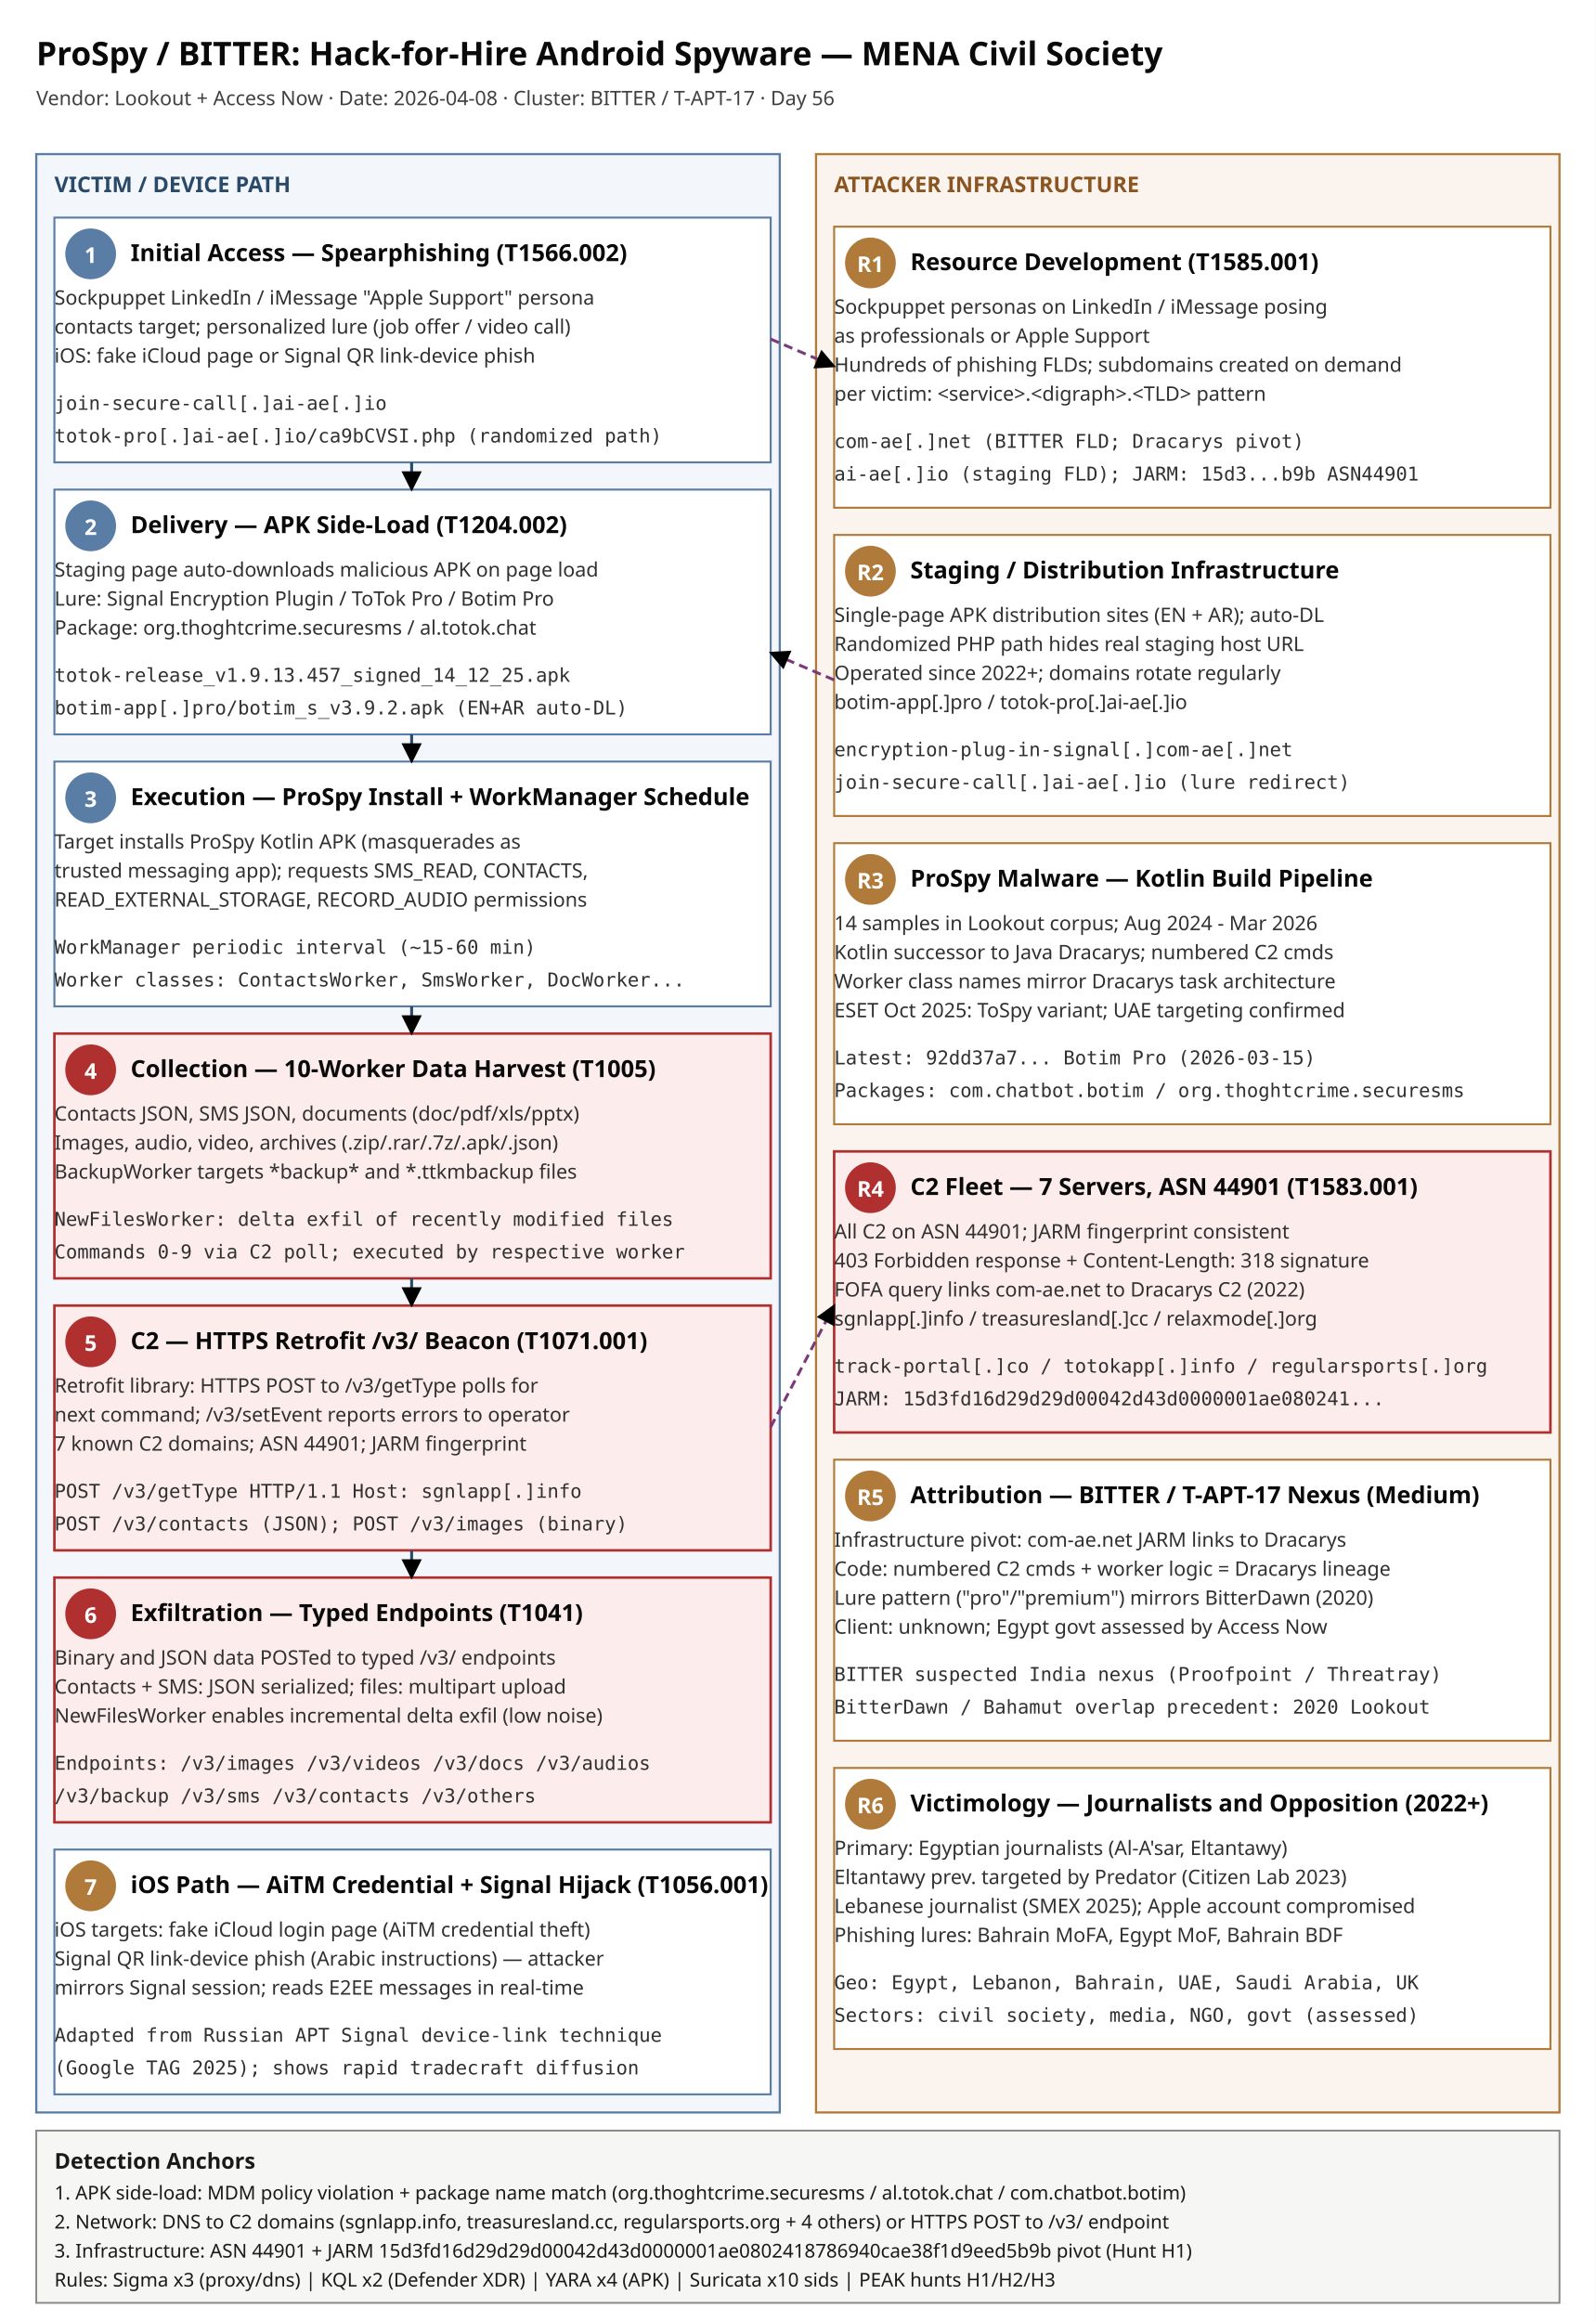
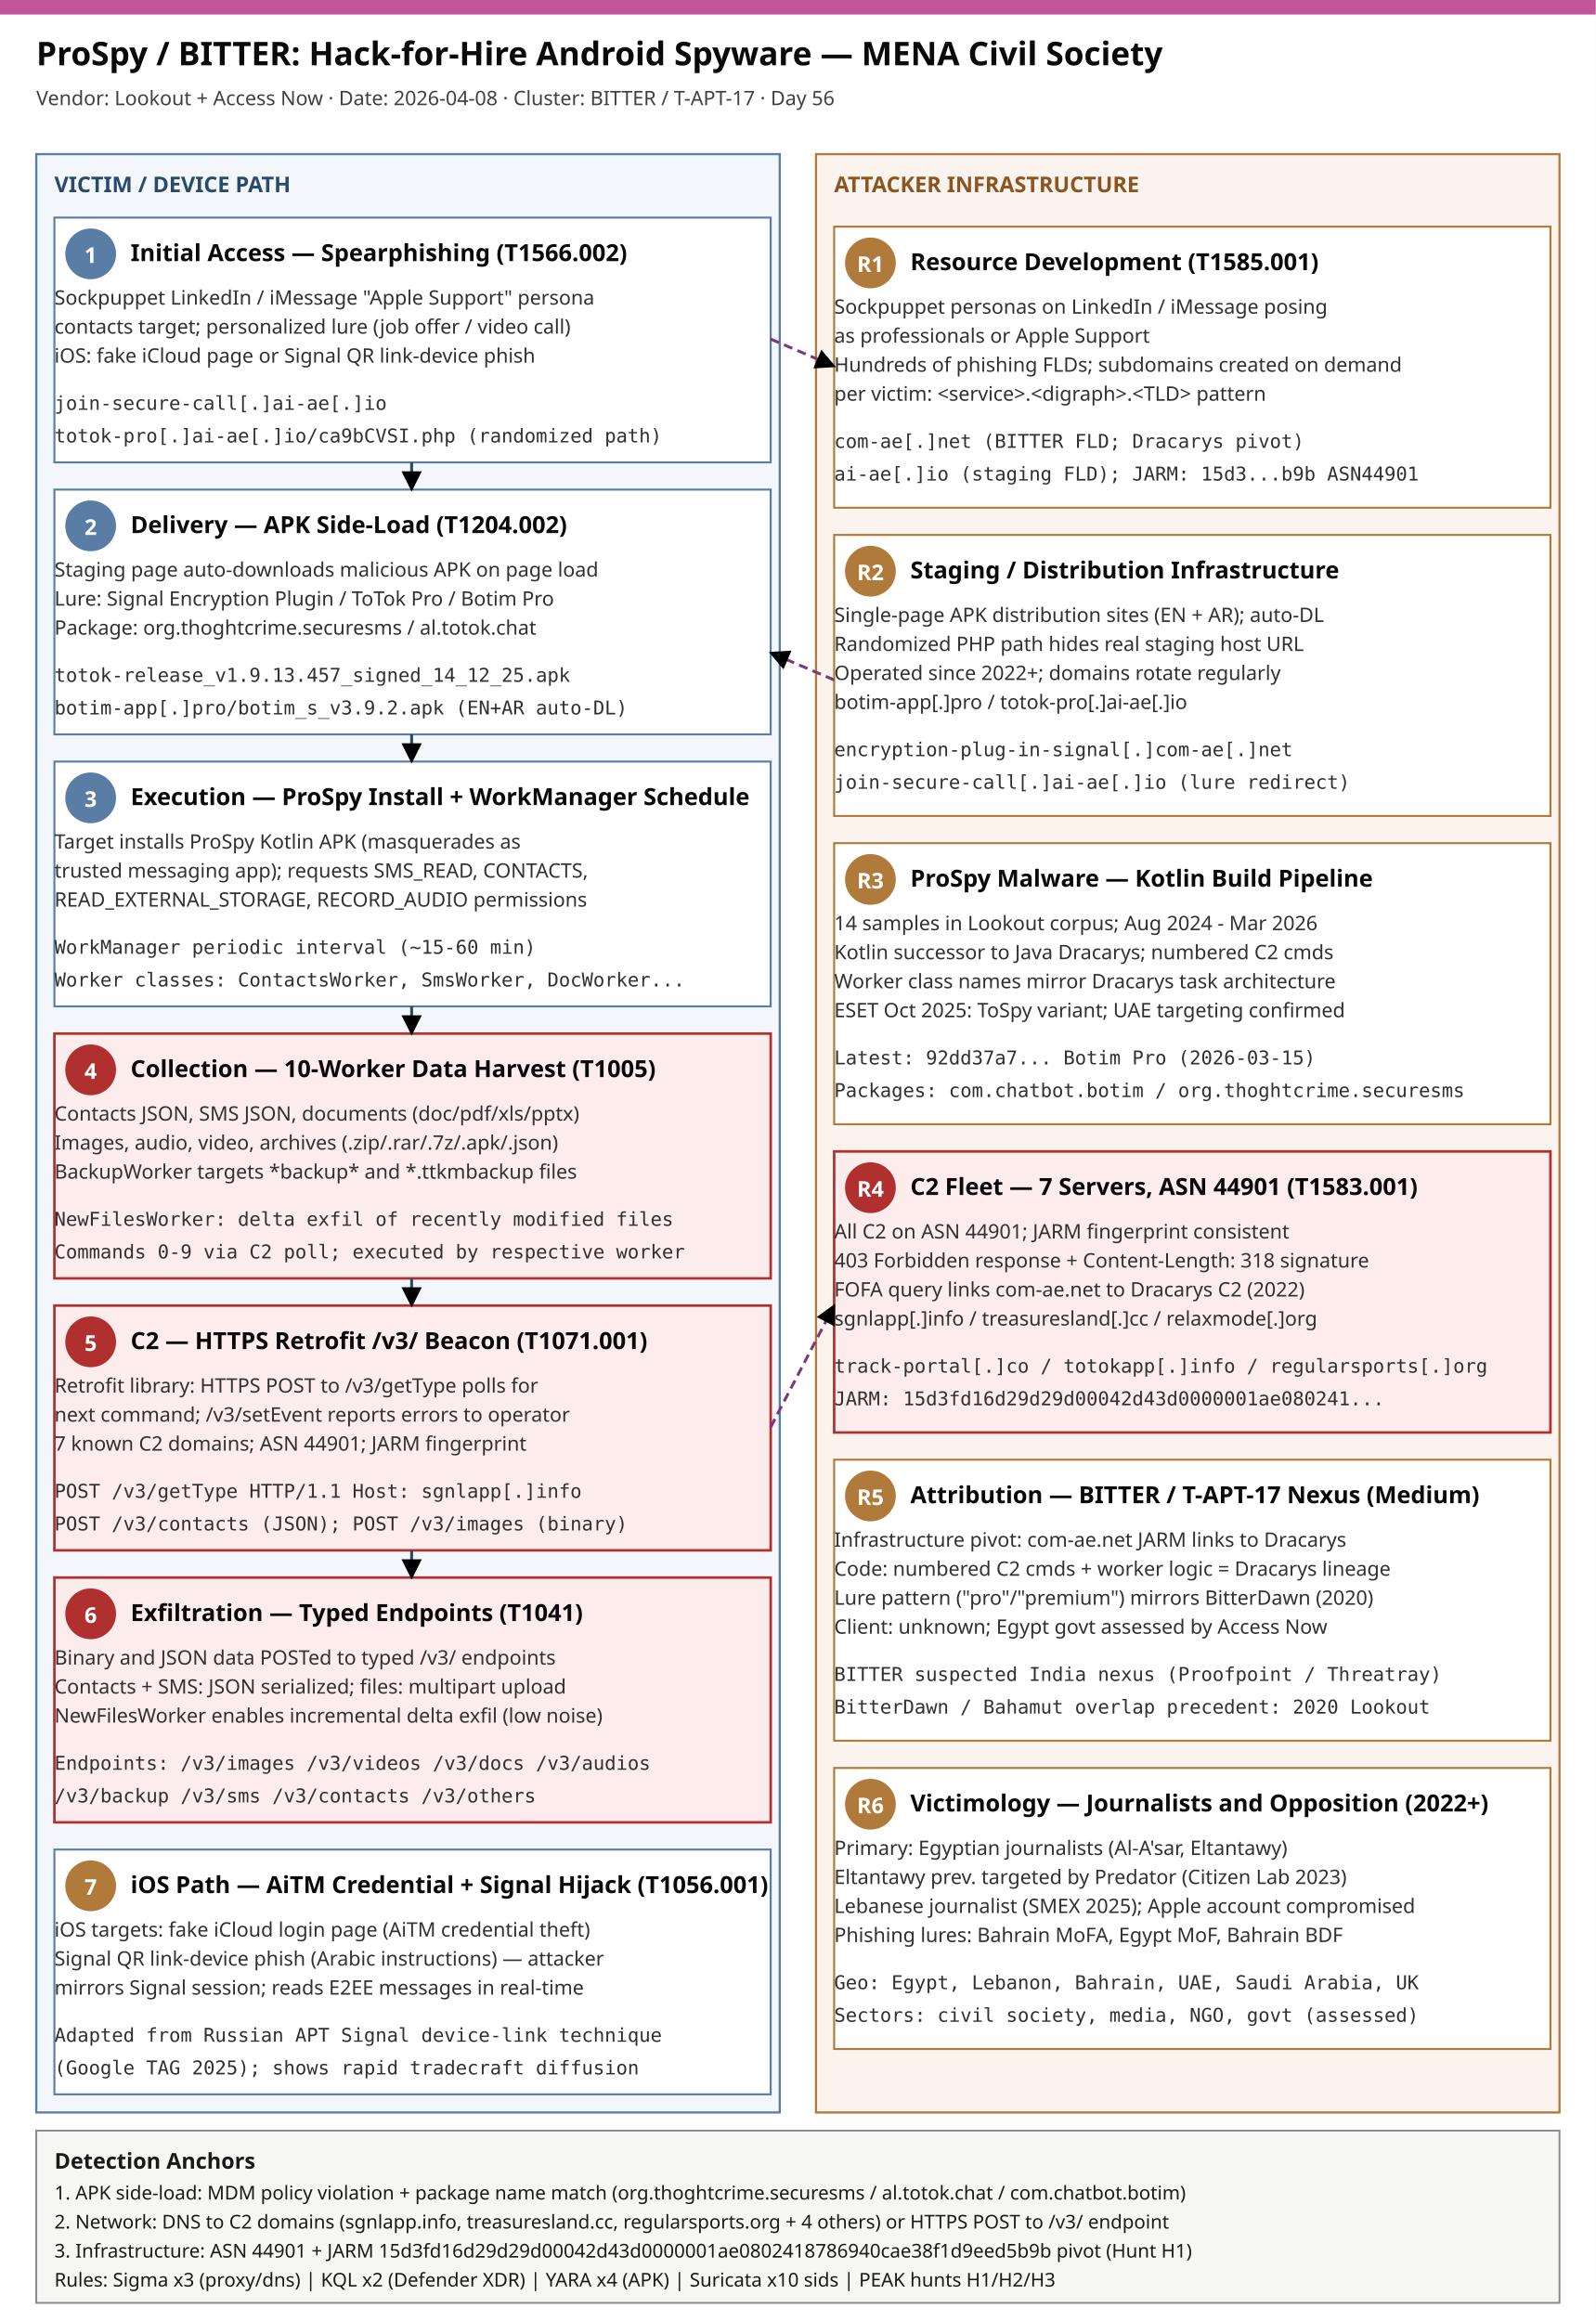
<svg xmlns="http://www.w3.org/2000/svg" viewBox="0 0 880 1280" role="img" aria-labelledby="t d">
  <defs>
    <style>
.bg { fill: #ffffff; }
.head { font: 700 18px sans-serif; fill: #0a0a0a; }
.meta { font: 11px sans-serif; fill: #404040; }
.laneL { fill: #f3f7fb; stroke: #5a7da6; stroke-width: 1.2; }
.laneR { fill: #faf3ee; stroke: #b07a3a; stroke-width: 1.2; }
.laneLabelL { font: 700 12px sans-serif; fill: #2a4a6a; }
.laneLabelR { font: 700 12px sans-serif; fill: #8a5520; }
.stage { fill: #ffffff; stroke: #5a7da6; stroke-width: 1.1; }
.stageK { fill: #fdecec; stroke: #b03030; stroke-width: 1.4; }
.op { fill: #ffffff; stroke: #b07a3a; stroke-width: 1.1; }
.opK { fill: #fdecec; stroke: #b03030; stroke-width: 1.4; }
.band { fill: #f7f1eb; stroke: #c08555; stroke-width: 1.2; }
.badge { fill: #5a7da6; }
.badgeK { fill: #b03030; }
.badgeR { fill: #b07a3a; }
.badgeText { font: 700 12px sans-serif; fill: #ffffff; text-anchor: middle; }
.label { font: 700 13px sans-serif; fill: #0a0a0a; }
.sub { font: 11px sans-serif; fill: #303030; }
.mono { font: 10.5px ui-monospace, "SFMono-Regular", Consolas, monospace; fill: #303030; }
.footer { fill: #f6f6f4; stroke: #888; stroke-width: 1; }
.footerH { font: 700 12px sans-serif; fill: #1a1a1a; }
.footerT { font: 10.5px sans-serif; fill: #1a1a1a; }
.arrow { stroke: #2a4a6a; stroke-width: 1.6; fill: none; }
.arrowX { stroke: #7a3a7a; stroke-width: 1.6; fill: none; stroke-dasharray: 5 3; }
.arrowR { stroke: #8a5520; stroke-width: 1.6; fill: none; }

@media (prefers-color-scheme: dark) {
  .bg { fill: #0d1117; }
  .head, .label, .footerH { fill: #f0f0f0; }
  .meta, .sub, .footerT { fill: #c8c8c8; }
  .mono { fill: #c0d0e0; }
  .laneL { fill: #182230; stroke: #7aa6d0; }
  .laneR { fill: #2a2418; stroke: #d09a5a; }
  .laneLabelL { fill: #a8c6e2; }
  .laneLabelR { fill: #e2bf8a; }
  .stage { fill: #1c2530; stroke: #7aa6d0; }
  .stageK { fill: #3a1818; stroke: #e06060; }
  .op { fill: #2a2418; stroke: #d09a5a; }
  .opK { fill: #3a1818; stroke: #e06060; }
  .band { fill: #2a2418; stroke: #d09a5a; }
  .badge { fill: #7aa6d0; }
  .badgeK { fill: #e06060; }
  .badgeR { fill: #d09a5a; }
  .badgeText { fill: #0d1117; }
  .footer { fill: #1a1d22; stroke: #555; }
  .arrow { stroke: #a8c6e2; }
  .arrowX { stroke: #c898d0; }
  .arrowR { stroke: #e2bf8a; }
}
+ 
+ .acc-ransomware { fill: #b03030; }
+ .acc-espionage { fill: #2a4a6a; }
+ .acc-supply-chain { fill: #b07a3a; }
+ .acc-identity-cloud { fill: #6a4ca6; }
+ .acc-ot-ics { fill: #2f8f4e; }
+ .acc-edge-network { fill: #1d7a8c; }
+ .acc-mobile { fill: #c2569a; }
+ .acc-crypto-defi { fill: #d08a1f; }
+ .acc-malware-re { fill: #556070; }
+ .acc-other { fill: #6a6a6a; }
+ .accLabel { font: 700 11px sans-serif; fill: #ffffff; }
</style>
    <marker id="ah" viewBox="0 0 10 10" refX="9" refY="5" markerWidth="7" markerHeight="7" orient="auto">
      <path d="M0,0 L10,5 L0,10 z" fill="currentColor" />
    </marker>
  </defs>
  <rect class="bg" x="0" y="0" width="880" height="1280" />
+   <rect class="acc-mobile" x="0" y="0" width="880" height="8" />
  <text class="head" x="20" y="36">ProSpy / BITTER: Hack-for-Hire Android Spyware — MENA Civil Society</text>
  <text class="meta" x="20" y="58">Vendor: Lookout + Access Now · Date: 2026-04-08 · Cluster: BITTER / T-APT-17 · Day 56</text>
  <rect class="laneL" x="20" y="85" width="410" height="1080" />
  <text class="laneLabelL" x="30" y="106">VICTIM / DEVICE PATH</text>
  <rect class="laneR" x="450" y="85" width="410" height="1080" />
  <text class="laneLabelR" x="460" y="106">ATTACKER INFRASTRUCTURE</text>
  <rect class="stage" x="30" y="120" width="395" height="135" />
  <circle class="badge" cx="50" cy="140" r="14" />
  <text class="badgeText" x="50" y="145">1</text>
  <text class="label" x="72" y="144">Initial Access — Spearphishing (T1566.002)</text>
  <text class="sub" x="30" y="168">Sockpuppet LinkedIn / iMessage "Apple Support" persona</text>
  <text class="sub" x="30" y="184">contacts target; personalized lure (job offer / video call)</text>
  <text class="sub" x="30" y="200">iOS: fake iCloud page or Signal QR link-device phish</text>
  <text class="mono" x="30" y="226">join-secure-call[.]ai-ae[.]io</text>
  <text class="mono" x="30" y="244">totok-pro[.]ai-ae[.]io/ca9bCVSI.php (randomized path)</text>
  <rect class="stage" x="30" y="270" width="395" height="135" />
  <circle class="badge" cx="50" cy="290" r="14" />
  <text class="badgeText" x="50" y="295">2</text>
  <text class="label" x="72" y="294">Delivery — APK Side-Load (T1204.002)</text>
  <text class="sub" x="30" y="318">Staging page auto-downloads malicious APK on page load</text>
  <text class="sub" x="30" y="334">Lure: Signal Encryption Plugin / ToTok Pro / Botim Pro</text>
  <text class="sub" x="30" y="350">Package: org.thoghtcrime.securesms / al.totok.chat</text>
  <text class="mono" x="30" y="376">totok-release_v1.9.13.457_signed_14_12_25.apk</text>
  <text class="mono" x="30" y="394">botim-app[.]pro/botim_s_v3.9.2.apk (EN+AR auto-DL)</text>
  <rect class="stage" x="30" y="420" width="395" height="135" />
  <circle class="badge" cx="50" cy="440" r="14" />
  <text class="badgeText" x="50" y="445">3</text>
  <text class="label" x="72" y="444">Execution — ProSpy Install + WorkManager Schedule</text>
  <text class="sub" x="30" y="468">Target installs ProSpy Kotlin APK (masquerades as</text>
  <text class="sub" x="30" y="484">trusted messaging app); requests SMS_READ, CONTACTS,</text>
  <text class="sub" x="30" y="500">READ_EXTERNAL_STORAGE, RECORD_AUDIO permissions</text>
  <text class="mono" x="30" y="526">WorkManager periodic interval (~15-60 min)</text>
  <text class="mono" x="30" y="544">Worker classes: ContactsWorker, SmsWorker, DocWorker...</text>
  <rect class="stageK" x="30" y="570" width="395" height="135" />
  <circle class="badgeK" cx="50" cy="590" r="14" />
  <text class="badgeText" x="50" y="595">4</text>
  <text class="label" x="72" y="594">Collection — 10-Worker Data Harvest (T1005)</text>
  <text class="sub" x="30" y="618">Contacts JSON, SMS JSON, documents (doc/pdf/xls/pptx)</text>
  <text class="sub" x="30" y="634">Images, audio, video, archives (.zip/.rar/.7z/.apk/.json)</text>
  <text class="sub" x="30" y="650">BackupWorker targets *backup* and *.ttkmbackup files</text>
  <text class="mono" x="30" y="676">NewFilesWorker: delta exfil of recently modified files</text>
  <text class="mono" x="30" y="694">Commands 0-9 via C2 poll; executed by respective worker</text>
  <rect class="stageK" x="30" y="720" width="395" height="135" />
  <circle class="badgeK" cx="50" cy="740" r="14" />
  <text class="badgeText" x="50" y="745">5</text>
  <text class="label" x="72" y="744">C2 — HTTPS Retrofit /v3/ Beacon (T1071.001)</text>
  <text class="sub" x="30" y="768">Retrofit library: HTTPS POST to /v3/getType polls for</text>
  <text class="sub" x="30" y="784">next command; /v3/setEvent reports errors to operator</text>
  <text class="sub" x="30" y="800">7 known C2 domains; ASN 44901; JARM fingerprint</text>
  <text class="mono" x="30" y="826">POST /v3/getType  HTTP/1.1  Host: sgnlapp[.]info</text>
  <text class="mono" x="30" y="844">POST /v3/contacts  (JSON); POST /v3/images  (binary)</text>
  <rect class="stageK" x="30" y="870" width="395" height="135" />
  <circle class="badgeK" cx="50" cy="890" r="14" />
  <text class="badgeText" x="50" y="895">6</text>
  <text class="label" x="72" y="894">Exfiltration — Typed Endpoints (T1041)</text>
  <text class="sub" x="30" y="918">Binary and JSON data POSTed to typed /v3/ endpoints</text>
  <text class="sub" x="30" y="934">Contacts + SMS: JSON serialized; files: multipart upload</text>
  <text class="sub" x="30" y="950">NewFilesWorker enables incremental delta exfil (low noise)</text>
  <text class="mono" x="30" y="976">Endpoints: /v3/images /v3/videos /v3/docs /v3/audios</text>
  <text class="mono" x="30" y="994">/v3/backup /v3/sms /v3/contacts /v3/others</text>
  <rect class="stage" x="30" y="1020" width="395" height="135" />
  <circle class="badgeR" cx="50" cy="1040" r="14" />
  <text class="badgeText" x="50" y="1045">7</text>
  <text class="label" x="72" y="1044">iOS Path — AiTM Credential + Signal Hijack (T1056.001)</text>
  <text class="sub" x="30" y="1068">iOS targets: fake iCloud login page (AiTM credential theft)</text>
  <text class="sub" x="30" y="1084">Signal QR link-device phish (Arabic instructions) — attacker</text>
  <text class="sub" x="30" y="1100">mirrors Signal session; reads E2EE messages in real-time</text>
  <text class="mono" x="30" y="1126">Adapted from Russian APT Signal device-link technique</text>
  <text class="mono" x="30" y="1144">(Google TAG 2025); shows rapid tradecraft diffusion</text>
  <rect class="op" x="460" y="125" width="395" height="155" />
  <circle class="badgeR" cx="480" cy="145" r="14" />
  <text class="badgeText" x="480" y="150">R1</text>
  <text class="label" x="502" y="149">Resource Development (T1585.001)</text>
  <text class="sub" x="460" y="173">Sockpuppet personas on LinkedIn / iMessage posing</text>
  <text class="sub" x="460" y="189">as professionals or Apple Support</text>
  <text class="sub" x="460" y="205">Hundreds of phishing FLDs; subdomains created on demand</text>
  <text class="sub" x="460" y="221">per victim: &lt;service&gt;.&lt;digraph&gt;.&lt;TLD&gt; pattern</text>
  <text class="mono" x="460" y="247">com-ae[.]net (BITTER FLD; Dracarys pivot)</text>
  <text class="mono" x="460" y="265">ai-ae[.]io (staging FLD); JARM: 15d3...b9b ASN44901</text>
  <rect class="op" x="460" y="295" width="395" height="155" />
  <circle class="badgeR" cx="480" cy="315" r="14" />
  <text class="badgeText" x="480" y="320">R2</text>
  <text class="label" x="502" y="319">Staging / Distribution Infrastructure</text>
  <text class="sub" x="460" y="343">Single-page APK distribution sites (EN + AR); auto-DL</text>
  <text class="sub" x="460" y="359">Randomized PHP path hides real staging host URL</text>
  <text class="sub" x="460" y="375">Operated since 2022+; domains rotate regularly</text>
  <text class="sub" x="460" y="391">botim-app[.]pro / totok-pro[.]ai-ae[.]io</text>
  <text class="mono" x="460" y="417">encryption-plug-in-signal[.]com-ae[.]net</text>
  <text class="mono" x="460" y="435">join-secure-call[.]ai-ae[.]io (lure redirect)</text>
  <rect class="op" x="460" y="465" width="395" height="155" />
  <circle class="badgeR" cx="480" cy="485" r="14" />
  <text class="badgeText" x="480" y="490">R3</text>
  <text class="label" x="502" y="489">ProSpy Malware — Kotlin Build Pipeline</text>
  <text class="sub" x="460" y="513">14 samples in Lookout corpus; Aug 2024 - Mar 2026</text>
  <text class="sub" x="460" y="529">Kotlin successor to Java Dracarys; numbered C2 cmds</text>
  <text class="sub" x="460" y="545">Worker class names mirror Dracarys task architecture</text>
  <text class="sub" x="460" y="561">ESET Oct 2025: ToSpy variant; UAE targeting confirmed</text>
  <text class="mono" x="460" y="587">Latest: 92dd37a7... Botim Pro (2026-03-15)</text>
  <text class="mono" x="460" y="605">Packages: com.chatbot.botim / org.thoghtcrime.securesms</text>
  <rect class="opK" x="460" y="635" width="395" height="155" />
  <circle class="badgeK" cx="480" cy="655" r="14" />
  <text class="badgeText" x="480" y="660">R4</text>
  <text class="label" x="502" y="659">C2 Fleet — 7 Servers, ASN 44901 (T1583.001)</text>
  <text class="sub" x="460" y="683">All C2 on ASN 44901; JARM fingerprint consistent</text>
  <text class="sub" x="460" y="699">403 Forbidden response + Content-Length: 318 signature</text>
  <text class="sub" x="460" y="715">FOFA query links com-ae.net to Dracarys C2 (2022)</text>
  <text class="sub" x="460" y="731">sgnlapp[.]info / treasuresland[.]cc / relaxmode[.]org</text>
  <text class="mono" x="460" y="757">track-portal[.]co / totokapp[.]info / regularsports[.]org</text>
  <text class="mono" x="460" y="775">JARM: 15d3fd16d29d29d00042d43d0000001ae080241...</text>
  <rect class="op" x="460" y="805" width="395" height="155" />
  <circle class="badgeR" cx="480" cy="825" r="14" />
  <text class="badgeText" x="480" y="830">R5</text>
  <text class="label" x="502" y="829">Attribution — BITTER / T-APT-17 Nexus (Medium)</text>
  <text class="sub" x="460" y="853">Infrastructure pivot: com-ae.net JARM links to Dracarys</text>
  <text class="sub" x="460" y="869">Code: numbered C2 cmds + worker logic = Dracarys lineage</text>
  <text class="sub" x="460" y="885">Lure pattern ("pro"/"premium") mirrors BitterDawn (2020)</text>
  <text class="sub" x="460" y="901">Client: unknown; Egypt govt assessed by Access Now</text>
  <text class="mono" x="460" y="927">BITTER suspected India nexus (Proofpoint / Threatray)</text>
  <text class="mono" x="460" y="945">BitterDawn / Bahamut overlap precedent: 2020 Lookout</text>
  <rect class="op" x="460" y="975" width="395" height="155" />
  <circle class="badgeR" cx="480" cy="995" r="14" />
  <text class="badgeText" x="480" y="1000">R6</text>
  <text class="label" x="502" y="999">Victimology — Journalists and Opposition (2022+)</text>
  <text class="sub" x="460" y="1023">Primary: Egyptian journalists (Al-A'sar, Eltantawy)</text>
  <text class="sub" x="460" y="1039">Eltantawy prev. targeted by Predator (Citizen Lab 2023)</text>
  <text class="sub" x="460" y="1055">Lebanese journalist (SMEX 2025); Apple account compromised</text>
  <text class="sub" x="460" y="1071">Phishing lures: Bahrain MoFA, Egypt MoF, Bahrain BDF</text>
  <text class="mono" x="460" y="1097">Geo: Egypt, Lebanon, Bahrain, UAE, Saudi Arabia, UK</text>
  <text class="mono" x="460" y="1115">Sectors: civil society, media, NGO, govt (assessed)</text>
  <line class="arrow" x1="227" y1="255" x2="227" y2="270" marker-end="url(#ah)" />
  <line class="arrow" x1="227" y1="405" x2="227" y2="420" marker-end="url(#ah)" />
  <line class="arrow" x1="227" y1="555" x2="227" y2="570" marker-end="url(#ah)" />
  <line class="arrow" x1="227" y1="705" x2="227" y2="720" marker-end="url(#ah)" />
  <line class="arrow" x1="227" y1="855" x2="227" y2="870" marker-end="url(#ah)" />
  <line class="arrowX" x1="425" y1="187" x2="460" y2="202" marker-end="url(#ah)" />
  <line class="arrowX" x1="460" y1="375" x2="425" y2="360" marker-end="url(#ah)" />
  <line class="arrowX" x1="425" y1="787" x2="460" y2="720" marker-end="url(#ah)" />
  <rect class="footer" x="20" y="1175" width="840" height="95" />
  <text class="footerH" x="30" y="1196">Detection Anchors</text>
  <text class="footerT" x="30" y="1213">1. APK side-load: MDM policy violation + package name match (org.thoghtcrime.securesms / al.totok.chat / com.chatbot.botim)</text>
  <text class="footerT" x="30" y="1229">2. Network: DNS to C2 domains (sgnlapp.info, treasuresland.cc, regularsports.org + 4 others) or HTTPS POST to /v3/ endpoint</text>
  <text class="footerT" x="30" y="1245">3. Infrastructure: ASN 44901 + JARM 15d3fd16d29d29d00042d43d0000001ae0802418786940cae38f1d9eed5b9b pivot (Hunt H1)</text>
  <text class="footerT" x="30" y="1261">Rules: Sigma x3 (proxy/dns) | KQL x2 (Defender XDR) | YARA x4 (APK) | Suricata x10 sids | PEAK hunts H1/H2/H3</text>
</svg>
